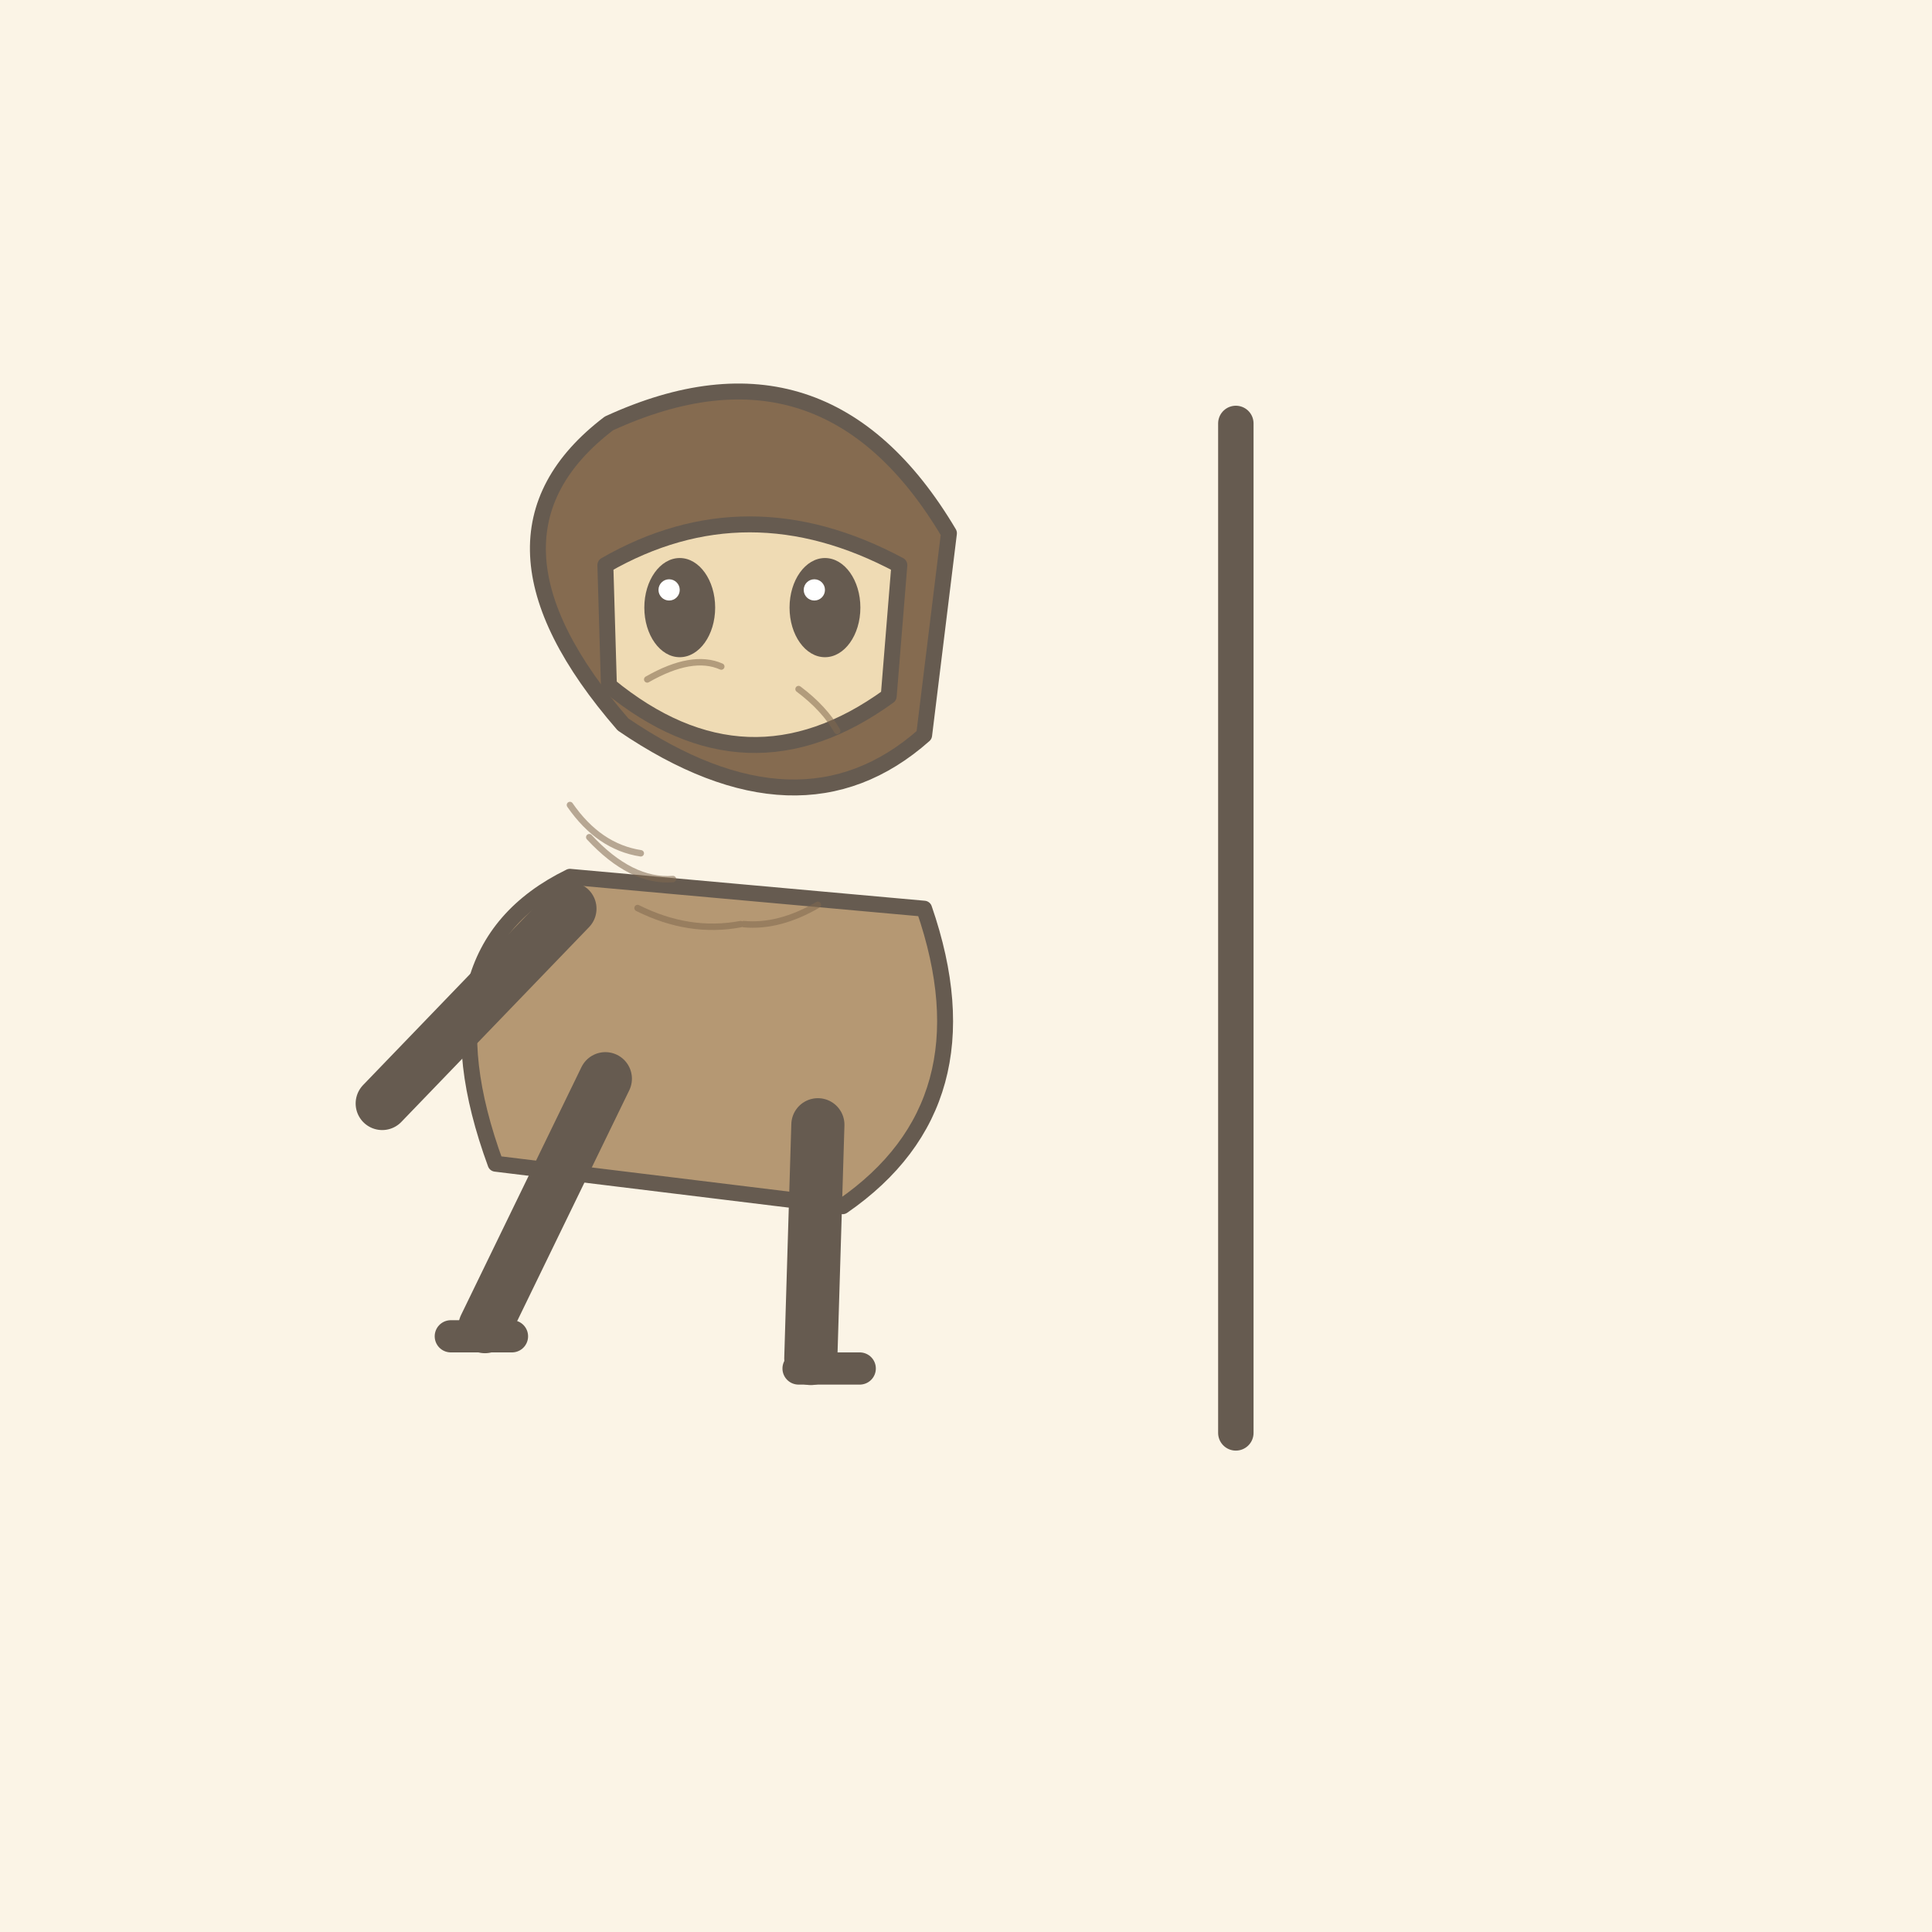
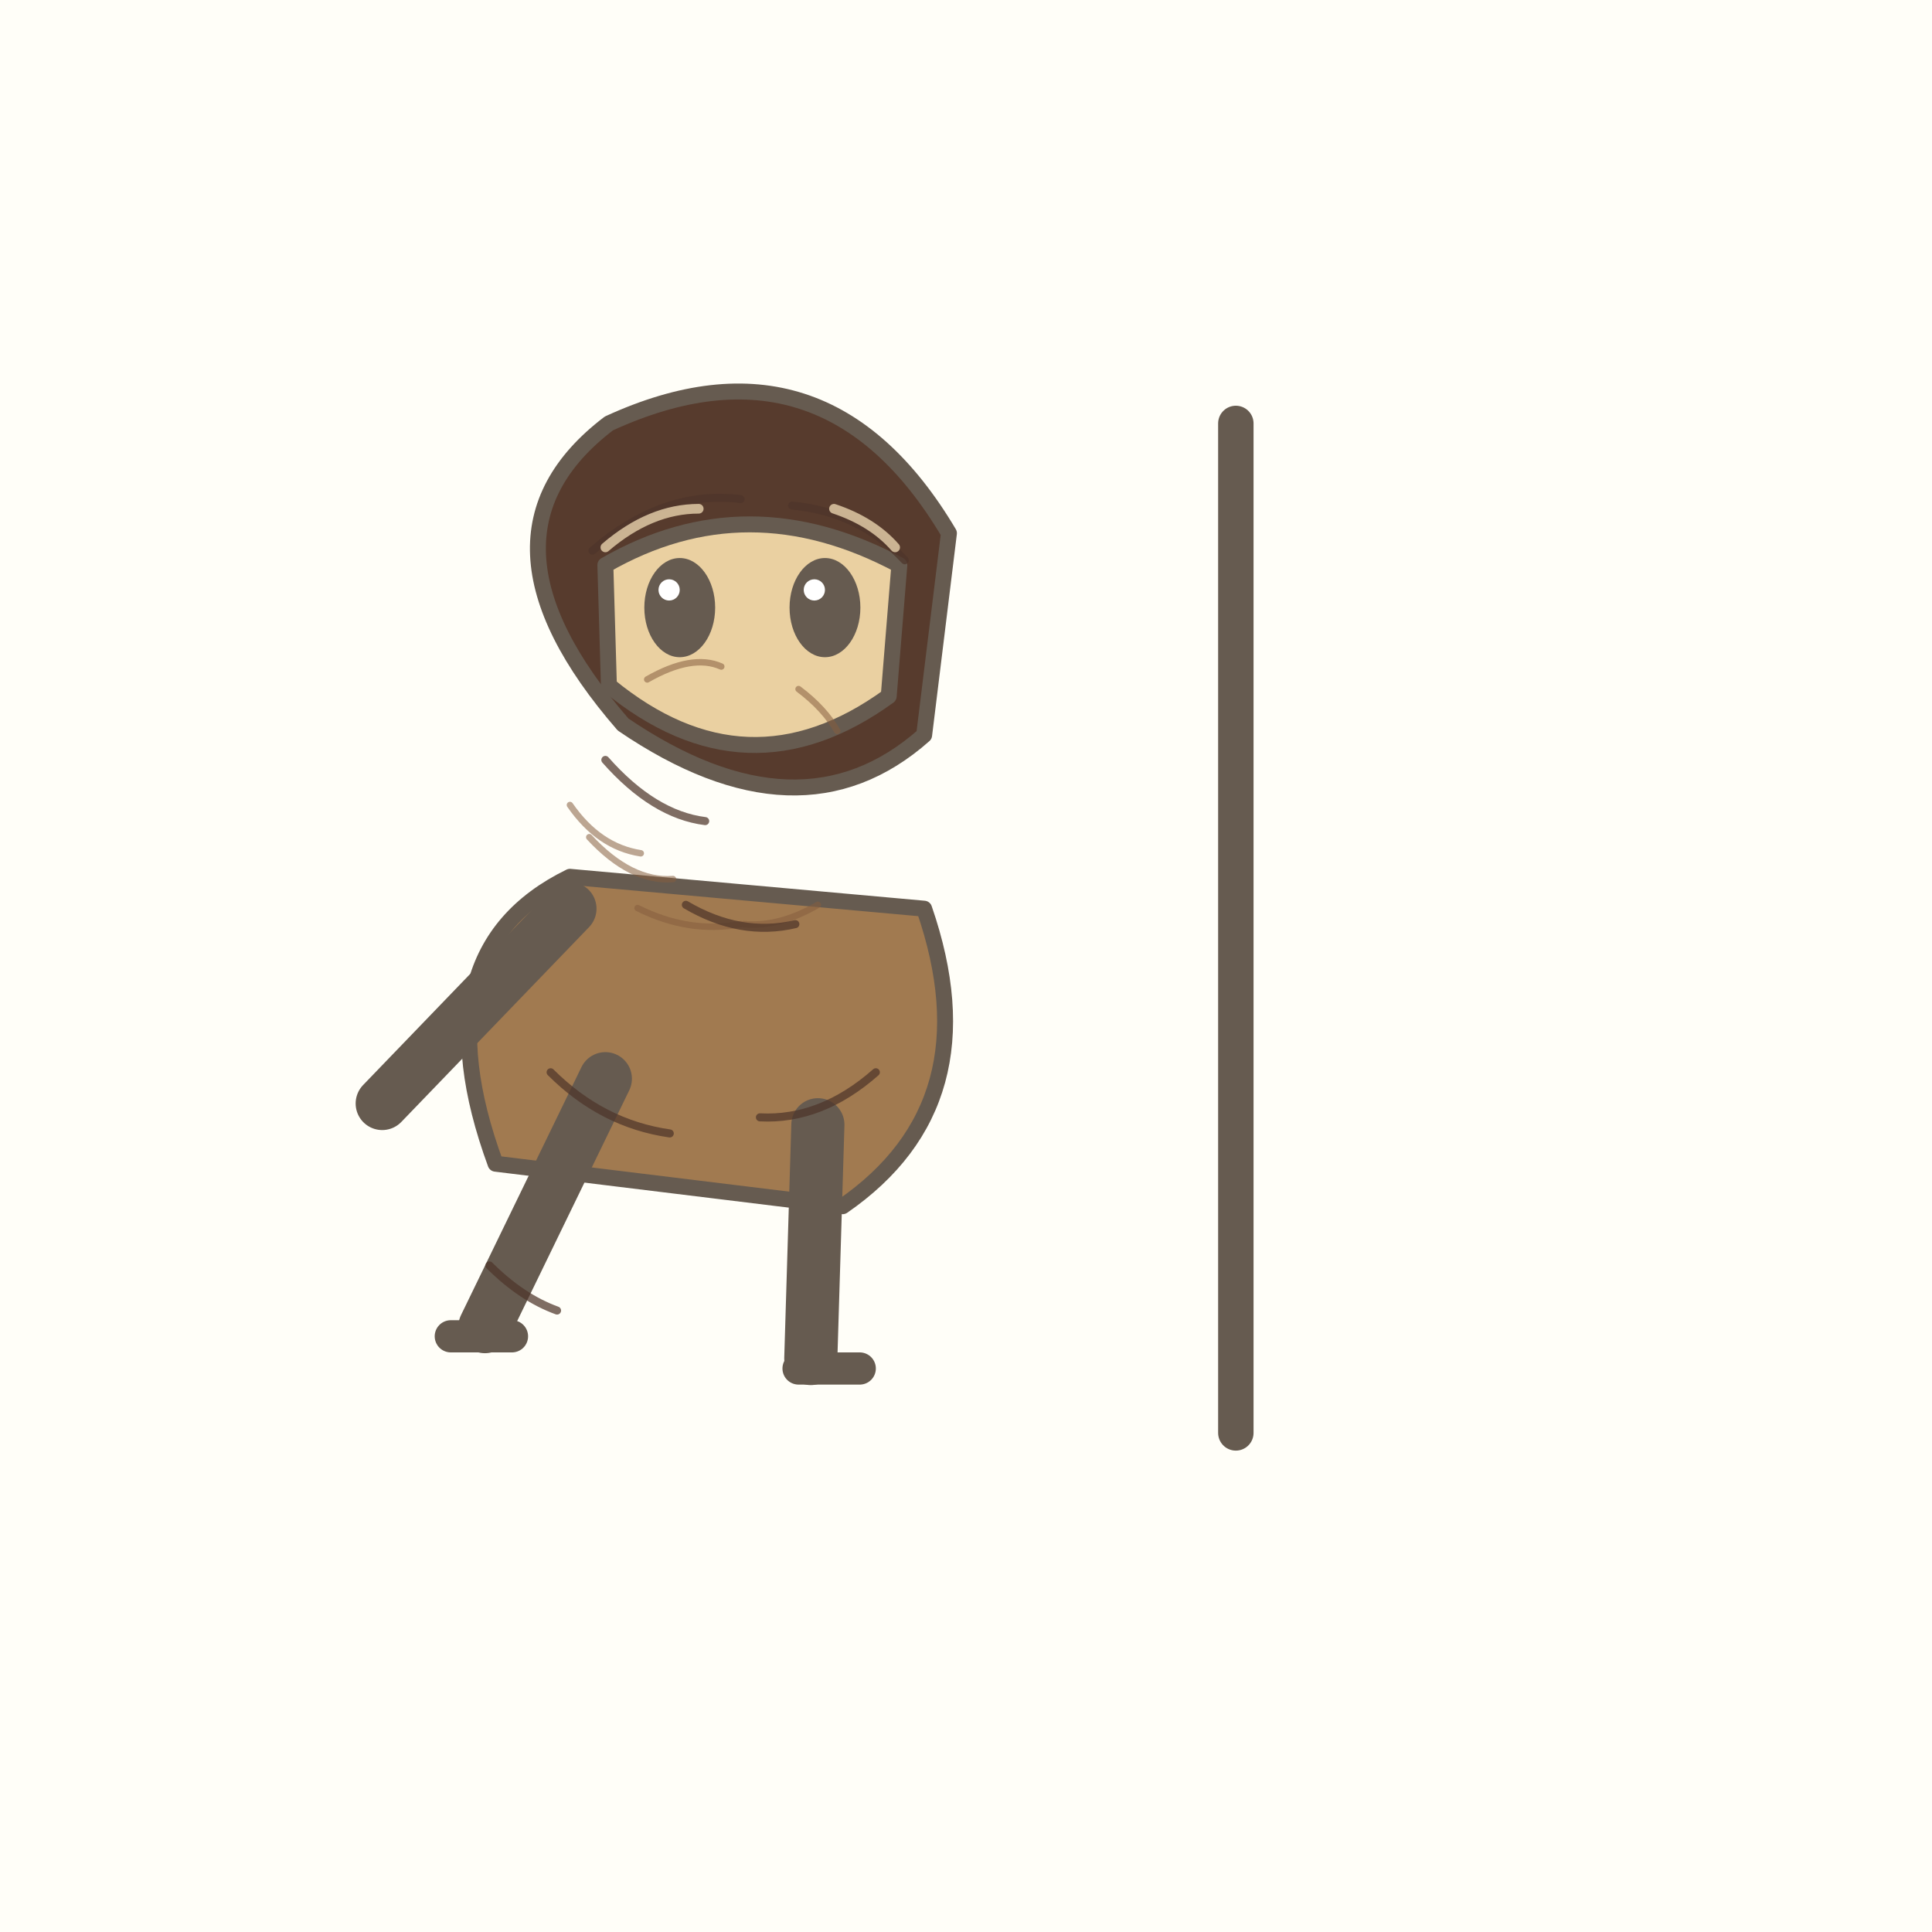
<svg xmlns="http://www.w3.org/2000/svg" width="600" height="600" viewBox="0 0 600 600" data-full-animal="capuchin" data-illustration="incomplete">
-   <rect width="600" height="600" rx="0" fill="#fbf4e6" />
+   <rect width="600" height="600" rx="0" fill="#fffef8" />
  <defs>
    <mask id="detail-mask">
      <rect width="600" height="600" fill="white" />
      <rect x="270.5" y="181" width="264" height="286" fill="black" />
    </mask>
  </defs>
  <g transform="translate(-10 60) scale(1.1)">
-     <path d="M170 193Q127 214 149 274L247 286Q289 257 270 202Z" fill="#b59873" stroke="#665b50" stroke-width="4.5" stroke-linecap="round" stroke-linejoin="round" />
-     <path d="M185 150Q139 97 181 65Q242 37 277 96L270 153Q235 184 185 150Z" fill="#856b50" stroke="#665b50" stroke-width="4.5" stroke-linecap="round" stroke-linejoin="round" />
-     <path d="M180 105Q220 82 263 105L260 142Q220 171 181 139Z" fill="#efdbb4" stroke="#665b50" stroke-width="4.5" stroke-linecap="round" stroke-linejoin="round" />
+     <path d="M170 193Q127 214 149 274L247 286Q289 257 270 202Z" fill="#a17a50" stroke="#665b50" stroke-width="4.5" stroke-linecap="round" stroke-linejoin="round" />
+     <path d="M185 150Q139 97 181 65Q242 37 277 96L270 153Q235 184 185 150Z" fill="#573b2d" stroke="#665b50" stroke-width="4.5" stroke-linecap="round" stroke-linejoin="round" />
+     <path d="M180 105Q220 82 263 105L260 142Q220 171 181 139Z" fill="#ead0a1" stroke="#665b50" stroke-width="4.5" stroke-linecap="round" stroke-linejoin="round" />
    <ellipse cx="201" cy="117" rx="10" ry="14" fill="#665b50" />
    <circle cx="198" cy="112" r="3" fill="white" />
    <ellipse cx="242" cy="117" rx="10" ry="14" fill="#665b50" />
    <circle cx="239" cy="112" r="3" fill="white" />
    <path d="M180 250L146 320M240 263L238 329M170 202L117 257" fill="none" stroke="#665b50" stroke-width="15" stroke-linecap="round" stroke-linejoin="round" />
    <path d="M358 65L358 350" fill="none" stroke="#665b50" stroke-width="10" stroke-linecap="round" stroke-linejoin="round" />
  </g>
  <path d="M140 415L159 415M248 425L267 425" fill="none" stroke="#665b50" stroke-width="10" stroke-linecap="round" stroke-linejoin="round" />
  <g mask="url(#detail-mask)" data-coat-details="capuchin">
-     <path d="M177 250q9 13 22 15M183 260q13 14 26 13M198 282q16 8 32 5M231 287q11 1 23 -6M201 211q14 -8 23 -4M248 214q8 6 12 13" fill="none" stroke="#80684f" stroke-width="2" stroke-linecap="round" opacity=".55" />
+     <path d="M177 250q9 13 22 15M183 260q13 14 26 13M198 282q16 8 32 5M231 287q11 1 23 -6M201 211q14 -8 23 -4M248 214q8 6 12 13" fill="none" stroke="#855d3e" stroke-width="2" stroke-linecap="round" opacity=".55" />
  </g>
+   <g fill="none" stroke="#4e3429" stroke-width="2.5" stroke-linecap="round" opacity=".72">
+     <path d="M184 171q22-19 46-16M246 157q21 2 35 17M188 236q15 17 31 19M213 281q17 10 34 6M171 333q16 16 37 19M236 347q19 1 36-14M152 393q10 10 21 14" />
+   </g>
+   <path d="M188 170q14-12 29-12M259 158q12 4 19 12" fill="none" stroke="#e8d2ad" stroke-width="3" stroke-linecap="round" opacity=".8" />
</svg>
